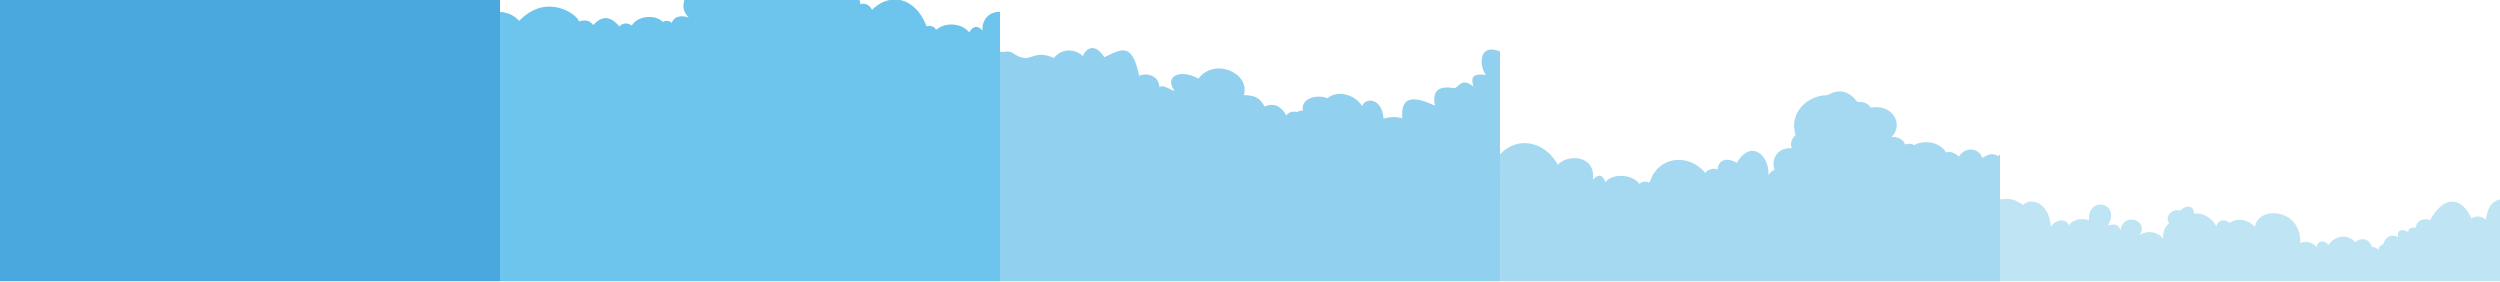
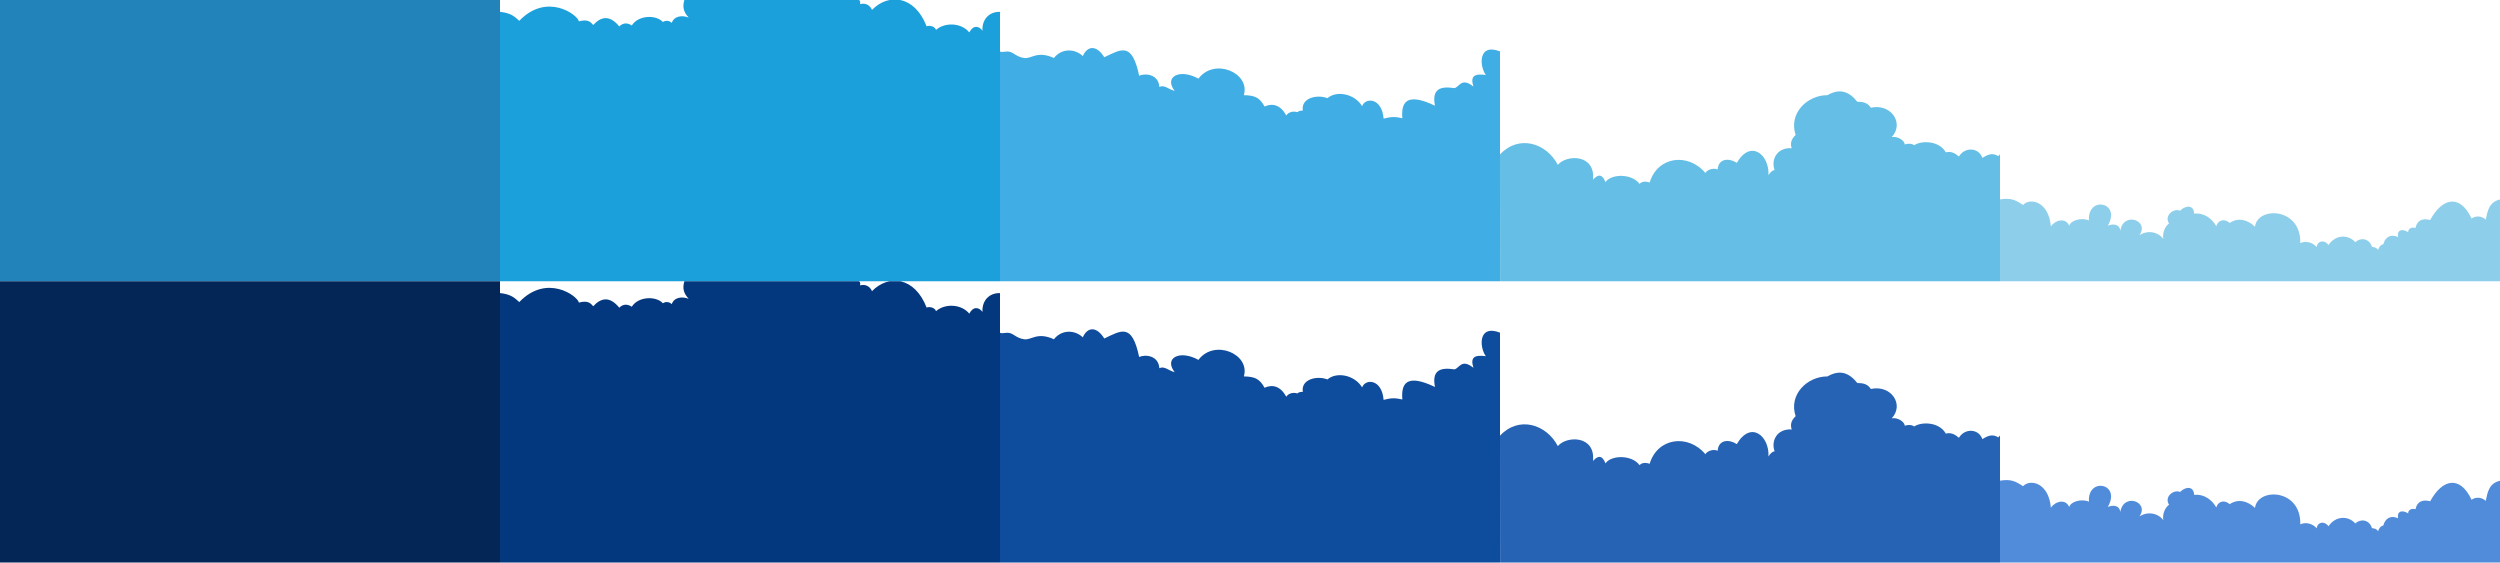
<svg xmlns="http://www.w3.org/2000/svg" xmlns:xlink="http://www.w3.org/1999/xlink" overflow="hidden">
  <symbol id="sp1" viewBox="0 0 1280 720">
-     <rect x="0" y="0" width="1280" height="720" fill="#4AA8DE" />
+     <rect x="0" y="0" width="1280" height="720" />
  </symbol>
  <symbol id="sp2" viewBox="0 0 1280 720">
-     <path d="M472 0 919.229 0 921.131 2.256C922.771 4.865 922.187 6.812 921.667 10.667 935.722 6.556 947.194 13.361 952.333 25.333 962.93 14.451 975.062 6.714 987.775 2.457L997.109 0 1023.79 0 1026.7 0.469C1052.53 6.555 1076.87 27.917 1092.08 67.25 1103.25 63.667 1114.67 69.889 1116.08 76.583 1140.5 55.528 1182.17 59.056 1201.33 82.917 1211.5 63.528 1226.17 66.194 1235.08 78.5 1233.53 45.794 1256.51 29.265 1280 30.432L1280 720 0 720 0 30.254C28.611 33.28 38.222 43.223 49.333 53.333 119.667-20.222 198.778 37.556 202 54.667 225.555 48.111 232.333 56.889 238.667 64 258.667 42.111 280.889 37.778 305.333 67.667 317.111 55.889 329.778 59.889 337.333 65.333 353.889 38.444 399.555 37.222 417 56.333 425.111 50.778 435 53.556 439.667 58.667 446 40.111 467.333 38.667 483 45 472 32.667 465.778 20.556 472 0Z" fill="#6DC5ED" fill-rule="evenodd" />
+     <path d="M472 0 919.229 0 921.131 2.256C922.771 4.865 922.187 6.812 921.667 10.667 935.722 6.556 947.194 13.361 952.333 25.333 962.93 14.451 975.062 6.714 987.775 2.457L997.109 0 1023.79 0 1026.7 0.469C1052.53 6.555 1076.87 27.917 1092.08 67.25 1103.25 63.667 1114.67 69.889 1116.08 76.583 1140.5 55.528 1182.17 59.056 1201.33 82.917 1211.5 63.528 1226.17 66.194 1235.08 78.5 1233.53 45.794 1256.51 29.265 1280 30.432L1280 720 0 720 0 30.254C28.611 33.28 38.222 43.223 49.333 53.333 119.667-20.222 198.778 37.556 202 54.667 225.555 48.111 232.333 56.889 238.667 64 258.667 42.111 280.889 37.778 305.333 67.667 317.111 55.889 329.778 59.889 337.333 65.333 353.889 38.444 399.555 37.222 417 56.333 425.111 50.778 435 53.556 439.667 58.667 446 40.111 467.333 38.667 483 45 472 32.667 465.778 20.556 472 0Z" fill-rule="evenodd" />
  </symbol>
  <symbol id="sp3" viewBox="0 0 1280 720">
-     <path d="M267 146.529C311.156 125.63 337.731 106.66 356.25 193.818 371.549 186.975 405.533 189.348 408 222.592 420.667 216.303 430.417 228.18 447.25 232.85 418.833 196.487 460 174.719 508 201.324 548.75 146.863 641.25 186.395 624.25 243.609 650.75 244.276 664.083 248.363 677.25 272.633 698.417 263.125 718.25 269.046 733 295.652 736.25 289.48 747.417 282.891 761 287.145 766.083 282.849 772.333 283.225 775.25 283.141 769.917 250.531 811.75 241.065 838.25 251.365 861.25 231.391 907.083 239.272 927 271.632 935.667 248.696 977.833 250.198 982 303.658 1001.42 298.571 1011.75 298.487 1030 302.657 1027 265.043 1037.33 234.185 1113.5 270.631 1105.17 228.013 1126.67 219.923 1163.25 225.594 1176.33 223.009 1180.75 196.904 1212 221.591 1203.5 194.485 1214.17 188.063 1243.75 191.816 1227.75 170.799 1222.62 109.541 1280 131.517L1280 720 0 720 0 131.801C6.014 135.221 15.25 129.98 25.583 132.768 35.917 135.556 43.264 145.904 62 148.531 80.736 151.158 95.25 128.848 138 148.531 158.25 122.676 192 124.595 212 143.527 223 118.423 245.75 112.918 267 146.529Z" fill="#91D0EF" fill-rule="evenodd" />
+     <path d="M267 146.529C311.156 125.63 337.731 106.66 356.25 193.818 371.549 186.975 405.533 189.348 408 222.592 420.667 216.303 430.417 228.18 447.25 232.85 418.833 196.487 460 174.719 508 201.324 548.75 146.863 641.25 186.395 624.25 243.609 650.75 244.276 664.083 248.363 677.25 272.633 698.417 263.125 718.25 269.046 733 295.652 736.25 289.48 747.417 282.891 761 287.145 766.083 282.849 772.333 283.225 775.25 283.141 769.917 250.531 811.75 241.065 838.25 251.365 861.25 231.391 907.083 239.272 927 271.632 935.667 248.696 977.833 250.198 982 303.658 1001.42 298.571 1011.75 298.487 1030 302.657 1027 265.043 1037.33 234.185 1113.5 270.631 1105.17 228.013 1126.67 219.923 1163.25 225.594 1176.33 223.009 1180.75 196.904 1212 221.591 1203.5 194.485 1214.17 188.063 1243.75 191.816 1227.75 170.799 1222.62 109.541 1280 131.517L1280 720 0 720 0 131.801C6.014 135.221 15.25 129.98 25.583 132.768 35.917 135.556 43.264 145.904 62 148.531 80.736 151.158 95.25 128.848 138 148.531 158.25 122.676 192 124.595 212 143.527 223 118.423 245.75 112.918 267 146.529Z" fill-rule="evenodd" />
  </symbol>
  <symbol id="sp4" viewBox="0 0 1280 720">
-     <path d="M838.205 243.655C869.874 225.513 893.635 233.928 914.833 260.611 927.116 260.706 940.146 261.508 949.398 275.732 1000.64 264.453 1035.87 314.946 1002.84 350.96 1017.81 347.967 1035.81 359.747 1036.19 369.796 1042.57 367.844 1052.08 366.208 1060.61 371.749 1076.14 360.287 1123.32 358.207 1141.36 390.038 1154.41 386.363 1165.38 392.427 1174.88 400.706 1189.37 375.98 1225.31 376.702 1234.84 404.207 1251.37 393.955 1261.44 391.249 1275.8 399.706 1277.38 398.048 1278.16 396.223 1279.47 395.501L1280 395.394 1280 720 0.25 720C0.167 611.767 0.083 503.535 0 395.302 48.26 343.705 119.016 366.121 148.031 422.044 170.415 394.936 245.147 394.269 237.965 460.145 244.782 453.009 259.112 437.697 269.912 466.242 285.71 443.777 338.708 444.627 357.252 470.885 361.798 465.638 369.987 462.852 383.175 467.266 402.862 400.667 481.37 389.847 525.862 442.857 529.044 435.776 544.271 428.608 557.236 433.784 559.204 404.953 586.81 404.112 606.155 416.9 641.997 355.675 689.829 396.174 687.306 448.5 691.781 441.317 696.582 436.244 702.994 435.308 693.408 409.367 708.389 377.091 746.771 379.369 742.661 367.145 745.327 356.326 756.816 345.459 738.312 290.084 786.541 243.377 838.205 243.655Z" fill="#A5D9F1" fill-rule="evenodd" />
+     <path d="M838.205 243.655C869.874 225.513 893.635 233.928 914.833 260.611 927.116 260.706 940.146 261.508 949.398 275.732 1000.64 264.453 1035.87 314.946 1002.84 350.96 1017.81 347.967 1035.81 359.747 1036.19 369.796 1042.57 367.844 1052.08 366.208 1060.61 371.749 1076.14 360.287 1123.32 358.207 1141.36 390.038 1154.41 386.363 1165.38 392.427 1174.88 400.706 1189.37 375.98 1225.31 376.702 1234.84 404.207 1251.37 393.955 1261.44 391.249 1275.8 399.706 1277.38 398.048 1278.16 396.223 1279.47 395.501L1280 395.394 1280 720 0.25 720C0.167 611.767 0.083 503.535 0 395.302 48.26 343.705 119.016 366.121 148.031 422.044 170.415 394.936 245.147 394.269 237.965 460.145 244.782 453.009 259.112 437.697 269.912 466.242 285.71 443.777 338.708 444.627 357.252 470.885 361.798 465.638 369.987 462.852 383.175 467.266 402.862 400.667 481.37 389.847 525.862 442.857 529.044 435.776 544.271 428.608 557.236 433.784 559.204 404.953 586.81 404.112 606.155 416.9 641.997 355.675 689.829 396.174 687.306 448.5 691.781 441.317 696.582 436.244 702.994 435.308 693.408 409.367 708.389 377.091 746.771 379.369 742.661 367.145 745.327 356.326 756.816 345.459 738.312 290.084 786.541 243.377 838.205 243.655Z" fill-rule="evenodd" />
  </symbol>
  <symbol id="sp5" viewBox="0 0 1280 720">
-     <path d="M0 510.439C27.988 506.277 38.419 511.18 59 524.662 77.5 505.212 125 515.814 130.25 579.758 141.167 563.396 167.833 555.8 177.25 578.005 180.25 564.648 207.75 555.8 227.75 564.231 223.167 500.871 311.333 516.398 276 577.754 287.167 573.079 305.833 571.911 308 590.777 315.667 540.69 383.333 563.98 357 602.046 378.167 588.523 404.333 593.281 418 611.563 415.667 596.954 421.083 581.093 432.75 571.994 419.5 551.542 445 532.092 461 539.438 473.5 526.332 496 522.492 497 546.951 522.5 544.029 542.75 559.64 553.75 579.006 556.667 566.485 571.583 556.718 588 570.742 609.5 555.966 634.25 562.478 652.75 580.259 659.417 527.668 771.083 530.673 768.75 622.331 783.084 615.57 800.417 620.578 810.75 632.348 812.833 615.82 830.667 613.065 841 627.089 857.917 601.712 889.833 598.373 909.75 620.077 921.833 607.89 945.167 608.975 952.25 632.098 958.25 632.766 964 633.434 968 640.112 969 634.602 973.5 626.839 981.5 625.086 984.25 611.729 996.5 596.87 1019 606.804 1015.92 589.858 1027.83 583.681 1045 594.283 1044.25 586.686 1052.25 580.342 1063.75 583.514 1067.25 565.483 1080.25 557.469 1101.25 563.229 1133.08 504.878 1178.17 497.115 1207.25 559.473 1217.33 551.626 1233.42 552.544 1243.5 562.227 1248.31 539.435 1251.97 517.314 1280 510.638L1280 720 0 720 0 510.439Z" fill="#BFE4F4" fill-rule="evenodd" />
+     <path d="M0 510.439C27.988 506.277 38.419 511.18 59 524.662 77.5 505.212 125 515.814 130.25 579.758 141.167 563.396 167.833 555.8 177.25 578.005 180.25 564.648 207.75 555.8 227.75 564.231 223.167 500.871 311.333 516.398 276 577.754 287.167 573.079 305.833 571.911 308 590.777 315.667 540.69 383.333 563.98 357 602.046 378.167 588.523 404.333 593.281 418 611.563 415.667 596.954 421.083 581.093 432.75 571.994 419.5 551.542 445 532.092 461 539.438 473.5 526.332 496 522.492 497 546.951 522.5 544.029 542.75 559.64 553.75 579.006 556.667 566.485 571.583 556.718 588 570.742 609.5 555.966 634.25 562.478 652.75 580.259 659.417 527.668 771.083 530.673 768.75 622.331 783.084 615.57 800.417 620.578 810.75 632.348 812.833 615.82 830.667 613.065 841 627.089 857.917 601.712 889.833 598.373 909.75 620.077 921.833 607.89 945.167 608.975 952.25 632.098 958.25 632.766 964 633.434 968 640.112 969 634.602 973.5 626.839 981.5 625.086 984.25 611.729 996.5 596.87 1019 606.804 1015.92 589.858 1027.83 583.681 1045 594.283 1044.25 586.686 1052.25 580.342 1063.75 583.514 1067.25 565.483 1080.25 557.469 1101.25 563.229 1133.08 504.878 1178.17 497.115 1207.25 559.473 1217.33 551.626 1233.42 552.544 1243.5 562.227 1248.31 539.435 1251.97 517.314 1280 510.638L1280 720 0 720 0 510.439Z" fill-rule="evenodd" />
  </symbol>
  <view id="sp1v" viewBox="0 0 1280 720" />
  <view id="sp2v" viewBox="1280 0 1280 720" />
  <view id="sp3v" viewBox="2560 0 1280 720" />
  <view id="sp4v" viewBox="3840 0 1280 720" />
  <view id="sp5v" viewBox="5120 0 1280 720" />
-   <use xlink:href="#sp1" width="1280" height="720" x="0" y="0" />
-   <use xlink:href="#sp2" width="1280" height="720" x="1280" y="0" />
-   <use xlink:href="#sp3" width="1280" height="720" x="2560" y="0" />
-   <use xlink:href="#sp4" width="1280" height="720" x="3840" y="0" />
-   <use xlink:href="#sp5" width="1280" height="720" x="5120" y="0" />
+   <use xlink:href="#sp1" width="1280" height="720" x="0" y="0" fill="#2183B9" />
+   <use xlink:href="#sp2" width="1280" height="720" x="1280" y="0" fill="#1BA0DB" />
+   <use xlink:href="#sp3" width="1280" height="720" x="2560" y="0" fill="#40ADE4" />
+   <use xlink:href="#sp4" width="1280" height="720" x="3840" y="0" fill="#64BEE6" />
+   <use xlink:href="#sp5" width="1280" height="720" x="5120" y="0" fill="#8DCEEB" />
+   <view id="sp1vd" viewBox="0 720 1280 720" />
+   <view id="sp2vd" viewBox="1280 720 1280 720" />
+   <view id="sp3vd" viewBox="2560 720 1280 720" />
+   <view id="sp4vd" viewBox="3840 720 1280 720" />
+   <view id="sp5vd" viewBox="5120 720 1280 720" />
+   <use xlink:href="#sp1" width="1280" height="720" x="0" y="720" fill="#032657" />
+   <use xlink:href="#sp2" width="1280" height="720" x="1280" y="720" fill="#03387F" />
+   <use xlink:href="#sp3" width="1280" height="720" x="2560" y="720" fill="#0E4C9E" />
+   <use xlink:href="#sp4" width="1280" height="720" x="3840" y="720" fill="#2663B4" />
+   <use xlink:href="#sp5" width="1280" height="720" x="5120" y="720" fill="#518CDB" />
</svg>
